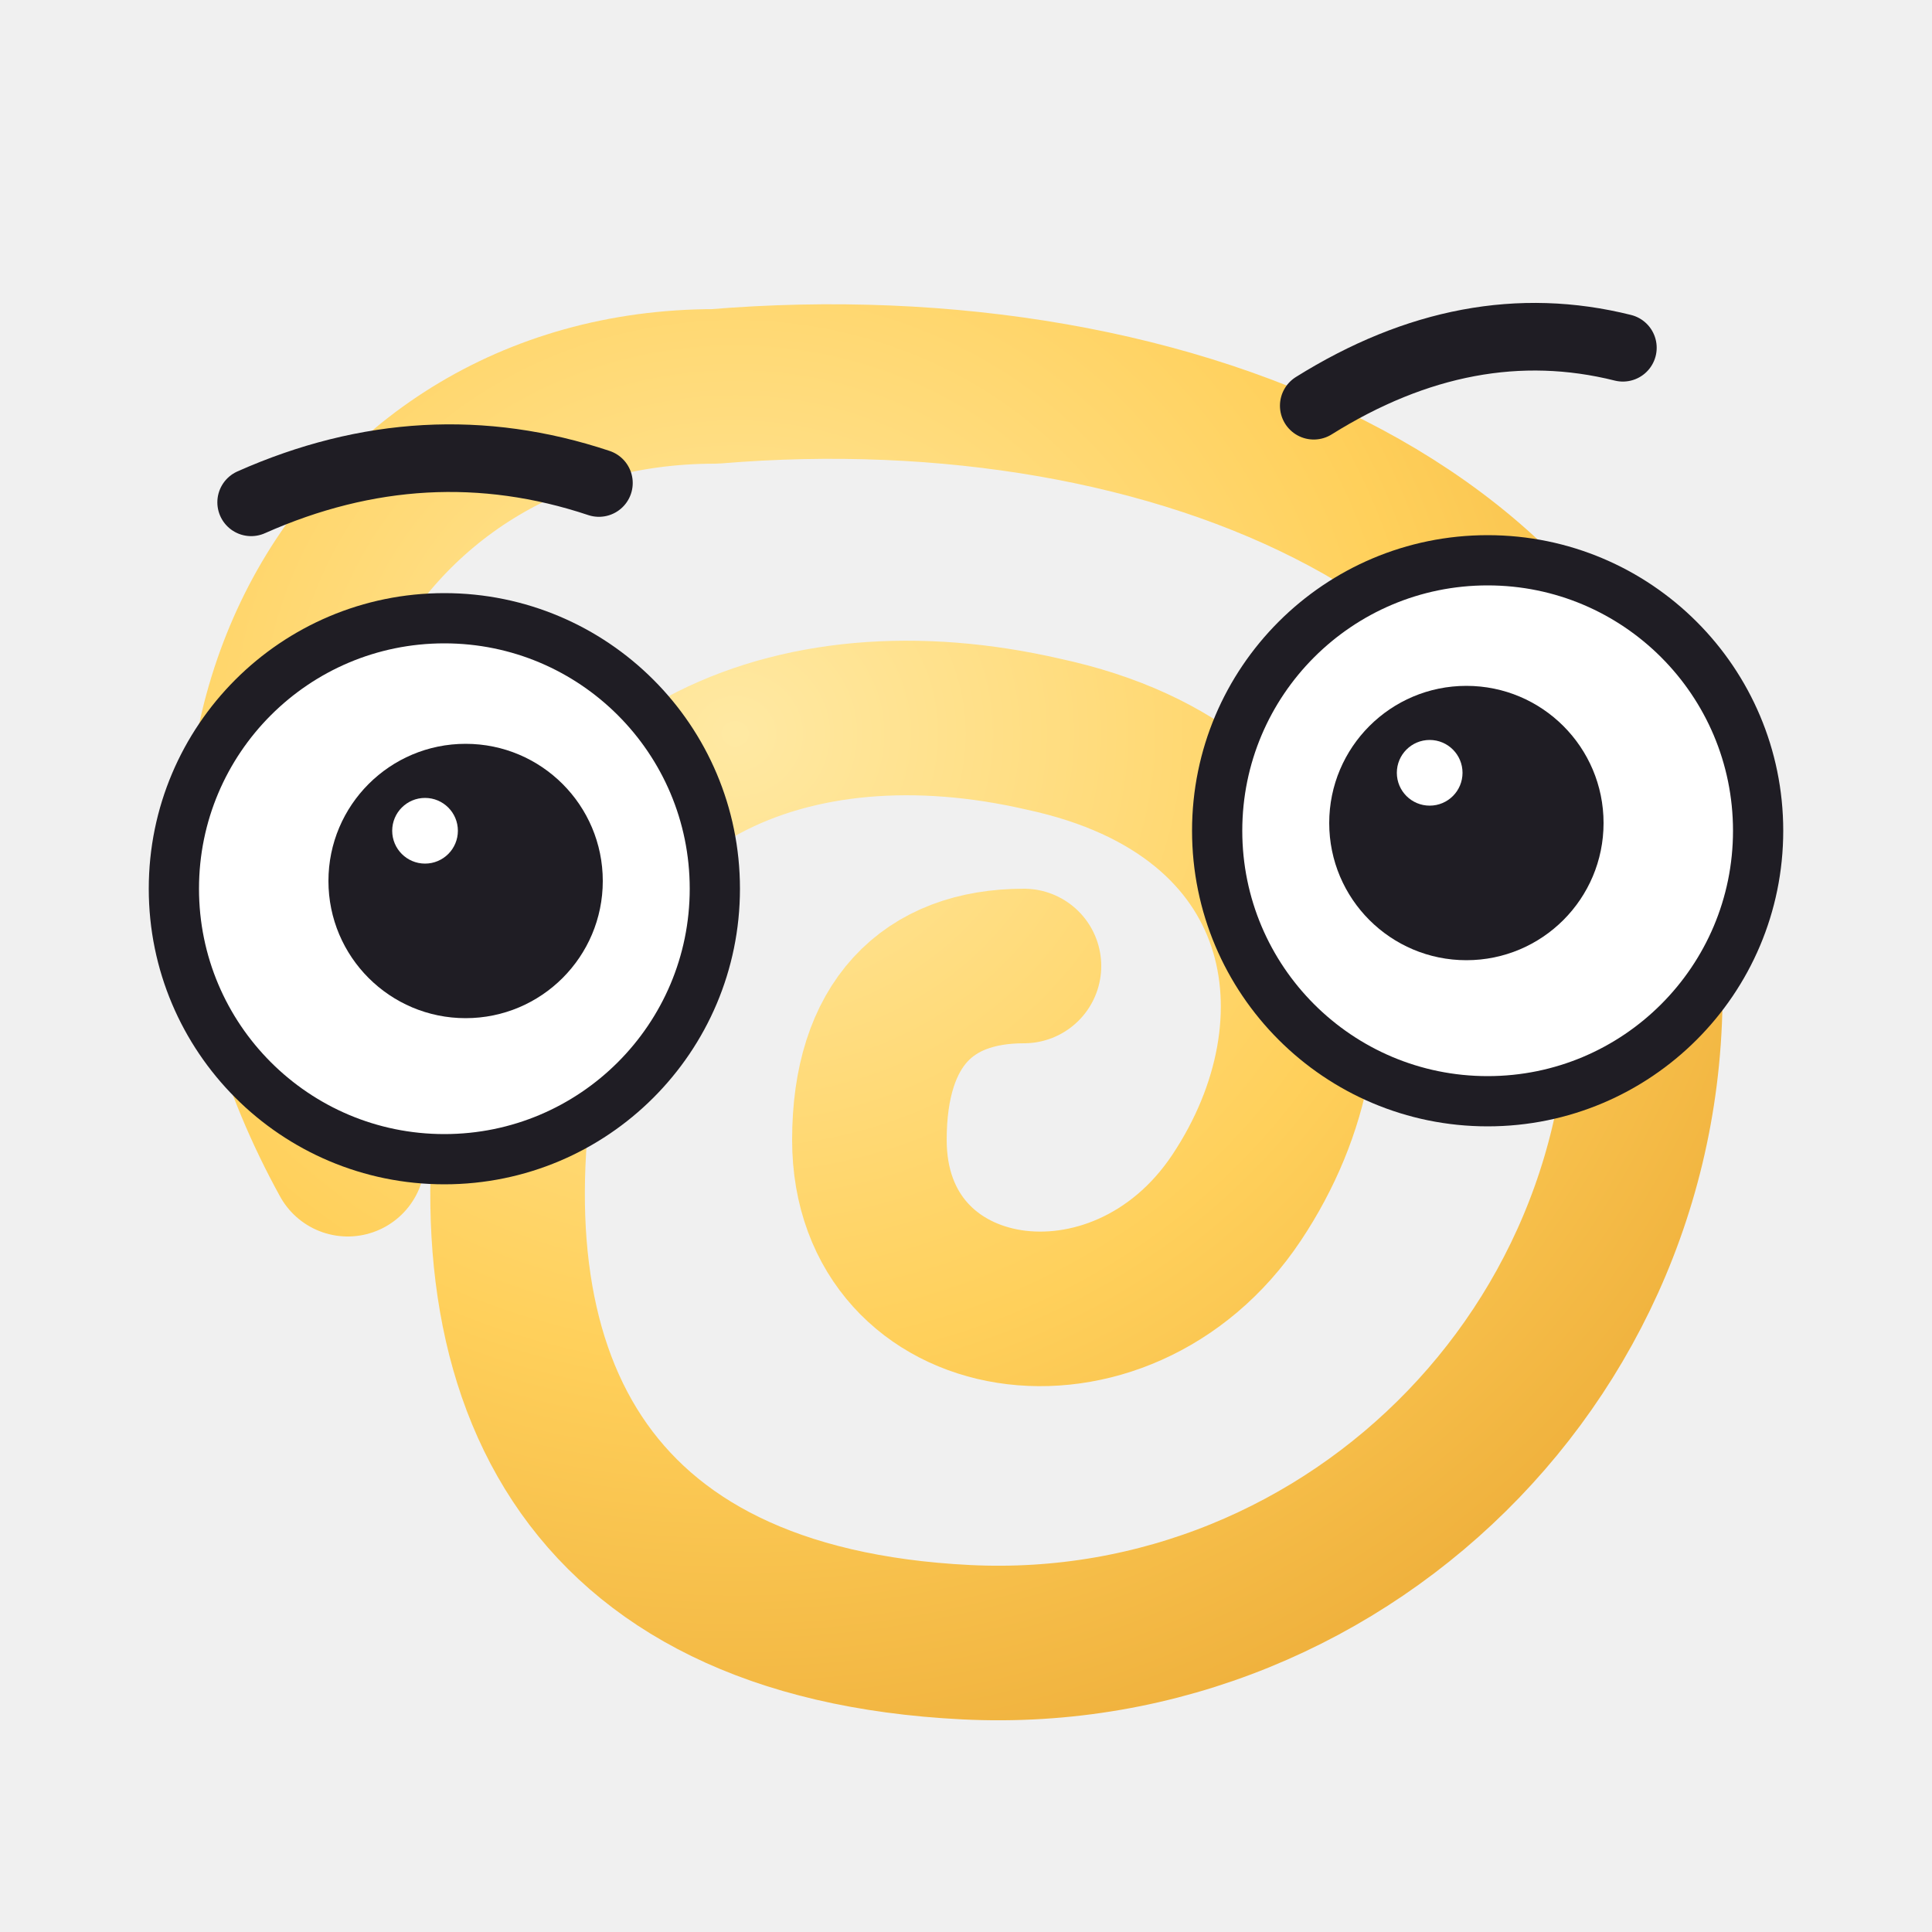
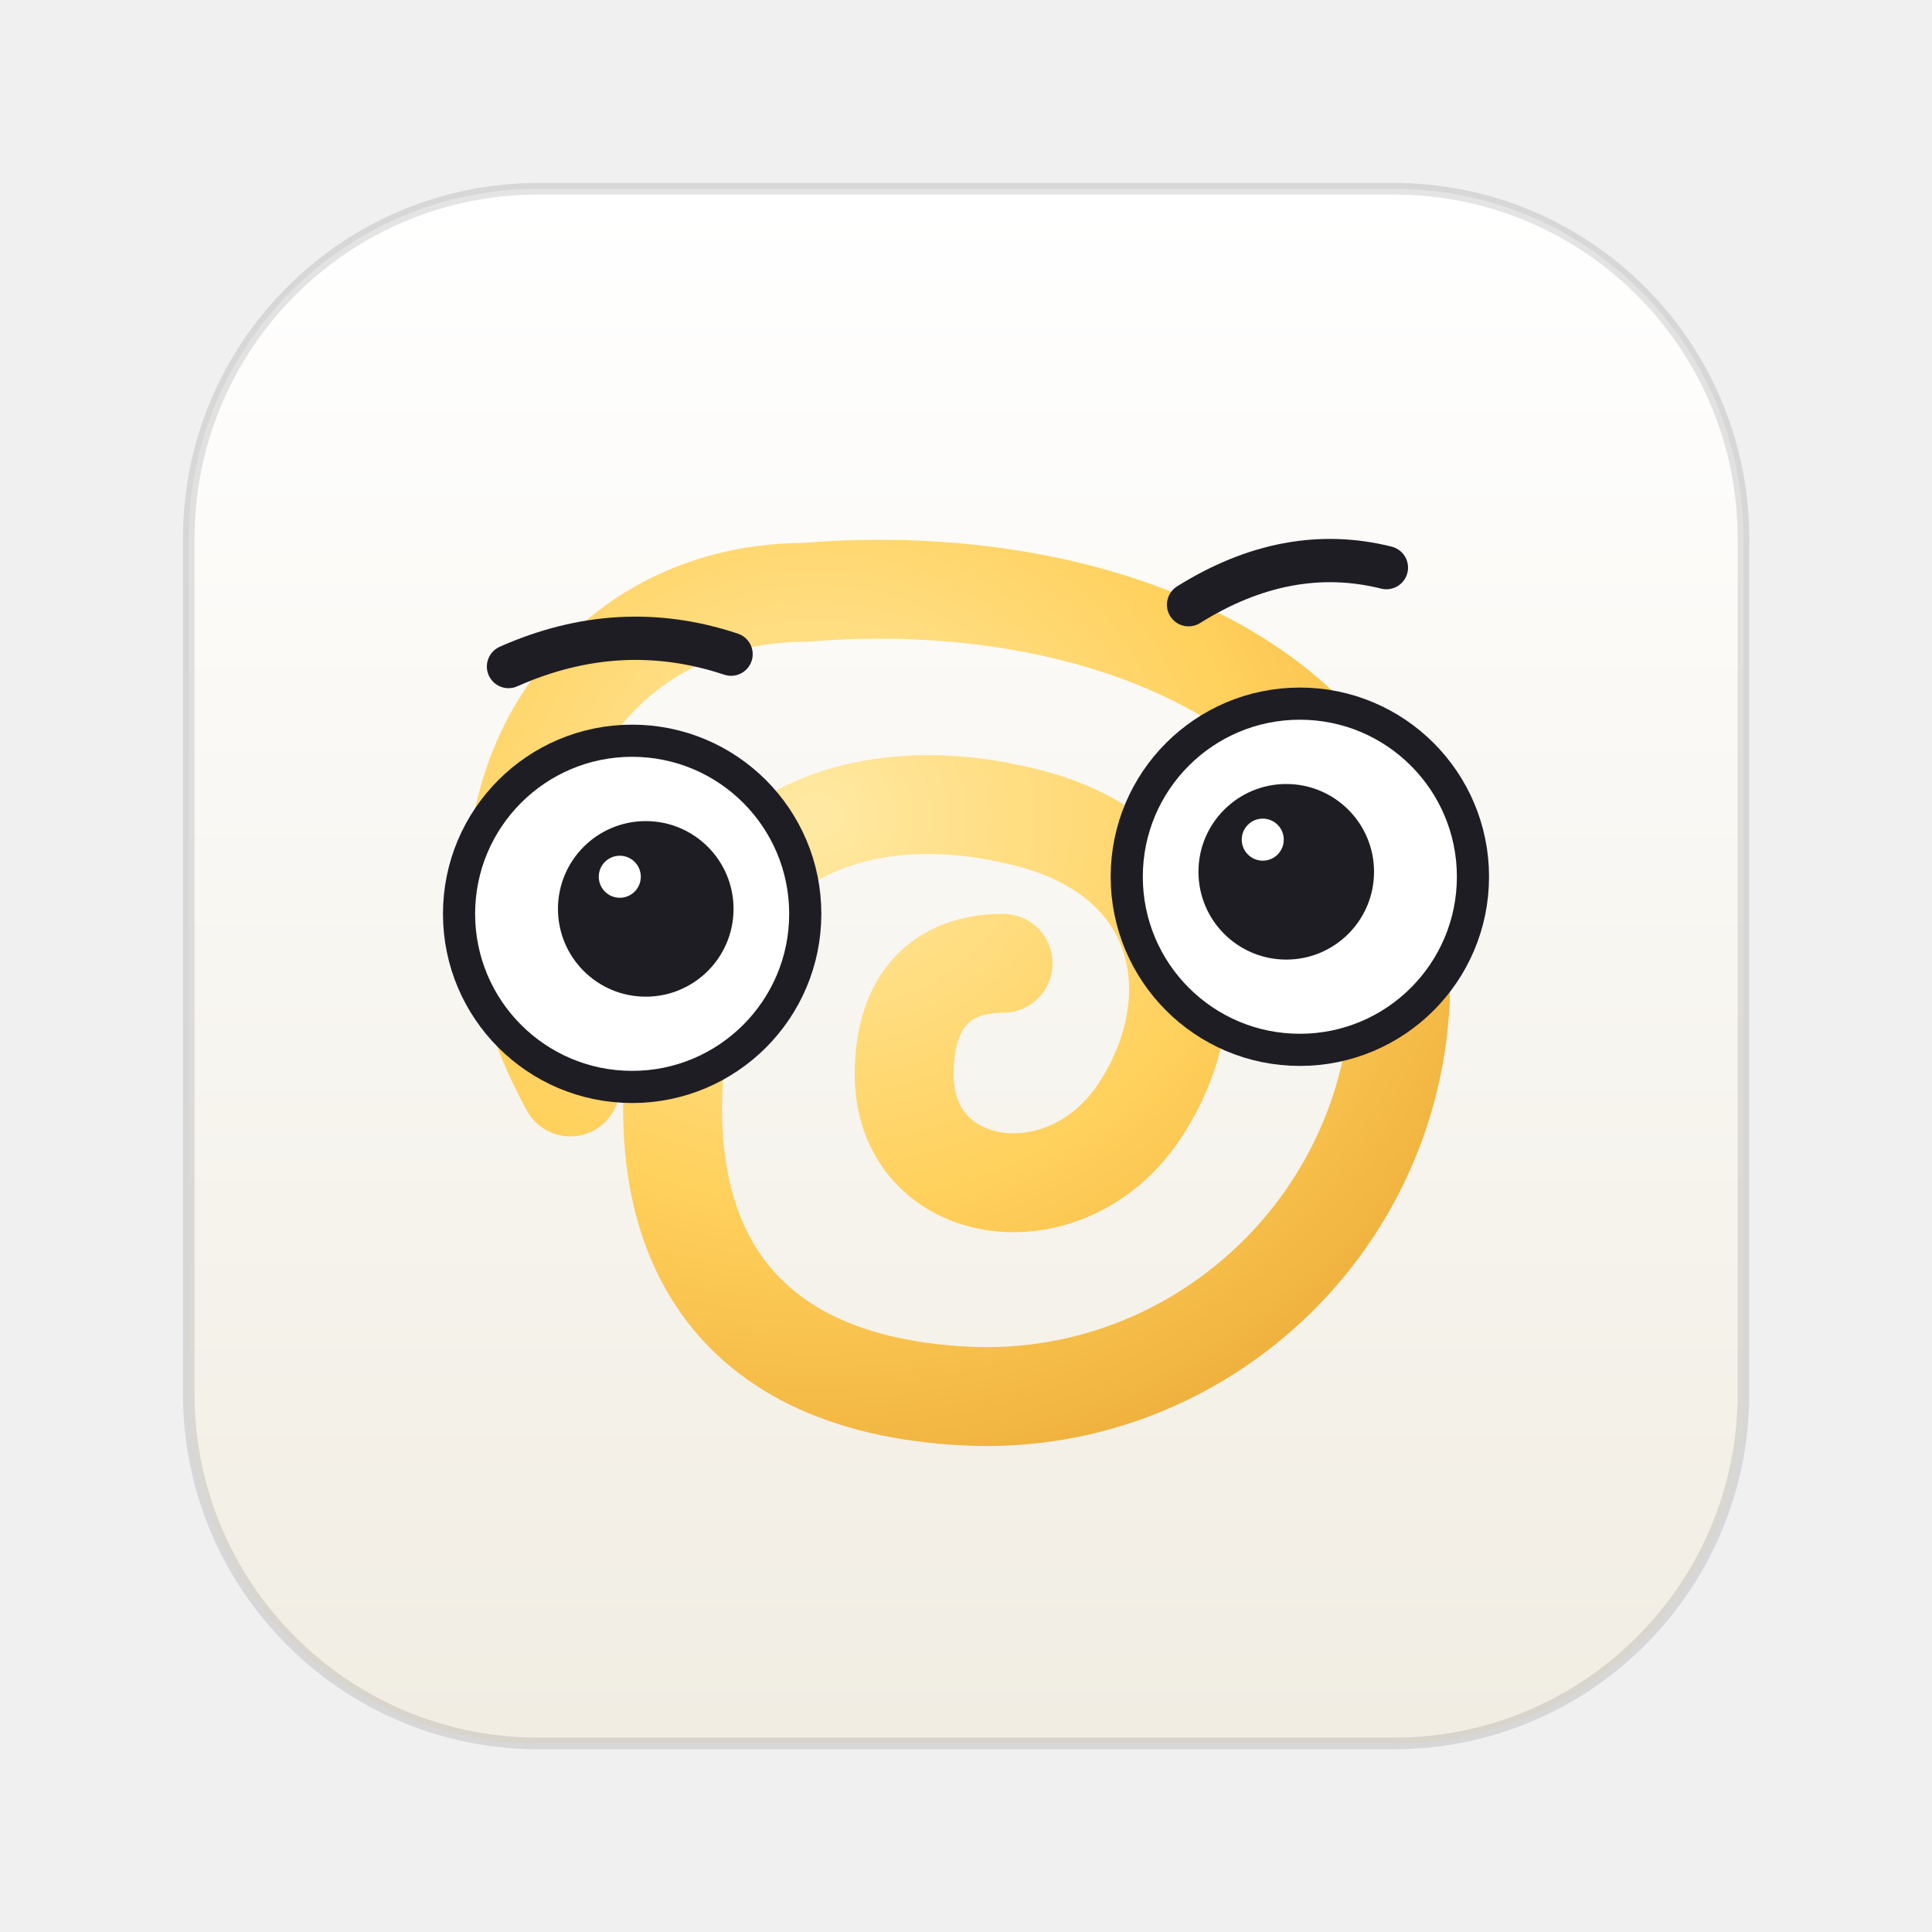
- <svg xmlns="http://www.w3.org/2000/svg" viewBox="0 0 100 100" class="od-face" role="img" aria-label="OpenDoc">
+ <svg xmlns="http://www.w3.org/2000/svg" viewBox="0 0 100 100" role="img" aria-label="OpenDoc">
  <defs>
-     <radialGradient id="od-clippy-1" cx="0.34" cy="0.28" r="0.9">
-       <stop offset="0" stop-color="#ffe9a3" />
-       <stop offset="0.55" stop-color="#ffd05b" />
-       <stop offset="1" stop-color="#edac38" />
-     </radialGradient>
+     <linearGradient id="od-tile" x1="0" y1="0" x2="0" y2="1">
+       <stop offset="0" stop-color="#ffffff" />
+       <stop offset="1" stop-color="#f1ede3" />
+     </linearGradient>
  </defs>
-   <g>
-     <path class="od-face-body" d="M18 60C7 40 18 20 37 20C61 18 84 28 85 48C87 69 70 86 50 85C30 84 24 71 27 54C29 40 41 35 54 38C68 41 70 53 64 62C58 71 45 69 45 59C45 53 48 50 53 50" fill="none" stroke="url(#od-clippy-1)" stroke-width="8" stroke-linecap="round" stroke-linejoin="round" />
-   </g>
-   <g class="od-face-look">
-     <circle cx="23" cy="46" r="14" fill="#fff" stroke="#1f1d24" stroke-width="2.6" />
-     <circle cx="24.1" cy="45.6" r="7.1" fill="#1f1d24" />
-     <circle cx="77" cy="43" r="14" fill="#fff" stroke="#1f1d24" stroke-width="2.6" />
-     <circle cx="75.9" cy="42.6" r="7.1" fill="#1f1d24" />
-     <circle cx="22" cy="43" r="1.7" fill="#fff" />
-     <circle cx="74" cy="40" r="1.7" fill="#fff" />
-     <path d="M13 26Q22 22 31 25" fill="none" stroke="#1f1d24" stroke-width="3.5" stroke-linecap="round" stroke-linejoin="round" />
-     <path d="M68 21Q76 16 84 18" fill="none" stroke="#1f1d24" stroke-width="3.5" stroke-linecap="round" stroke-linejoin="round" />
+   <rect x="9.77" y="9.77" width="80.47" height="80.47" rx="18.1" fill="url(#od-tile)" stroke="#1f1d24" stroke-opacity="0.12" stroke-width="0.6" />
+   <g transform="translate(50 50.5) scale(0.64) translate(-50 -51)">
+     <defs>
+       <radialGradient id="od-clippy-1" cx="0.34" cy="0.28" r="0.9">
+         <stop offset="0" stop-color="#ffe9a3" />
+         <stop offset="0.55" stop-color="#ffd05b" />
+         <stop offset="1" stop-color="#edac38" />
+       </radialGradient>
+     </defs>
+     <g>
+       <path class="od-face-body" d="M18 60C7 40 18 20 37 20C61 18 84 28 85 48C87 69 70 86 50 85C30 84 24 71 27 54C29 40 41 35 54 38C68 41 70 53 64 62C58 71 45 69 45 59C45 53 48 50 53 50" fill="none" stroke="url(#od-clippy-1)" stroke-width="8" stroke-linecap="round" stroke-linejoin="round" />
+     </g>
+     <g class="od-face-look">
+       <circle cx="23" cy="46" r="14" fill="#fff" stroke="#1f1d24" stroke-width="2.6" />
+       <circle cx="24.1" cy="45.6" r="7.1" fill="#1f1d24" />
+       <circle cx="77" cy="43" r="14" fill="#fff" stroke="#1f1d24" stroke-width="2.6" />
+       <circle cx="75.9" cy="42.6" r="7.1" fill="#1f1d24" />
+       <circle cx="22" cy="43" r="1.7" fill="#fff" />
+       <circle cx="74" cy="40" r="1.7" fill="#fff" />
+       <path d="M13 26Q22 22 31 25" fill="none" stroke="#1f1d24" stroke-width="3.5" stroke-linecap="round" stroke-linejoin="round" />
+       <path d="M68 21Q76 16 84 18" fill="none" stroke="#1f1d24" stroke-width="3.5" stroke-linecap="round" stroke-linejoin="round" />
+     </g>
  </g>
</svg>
